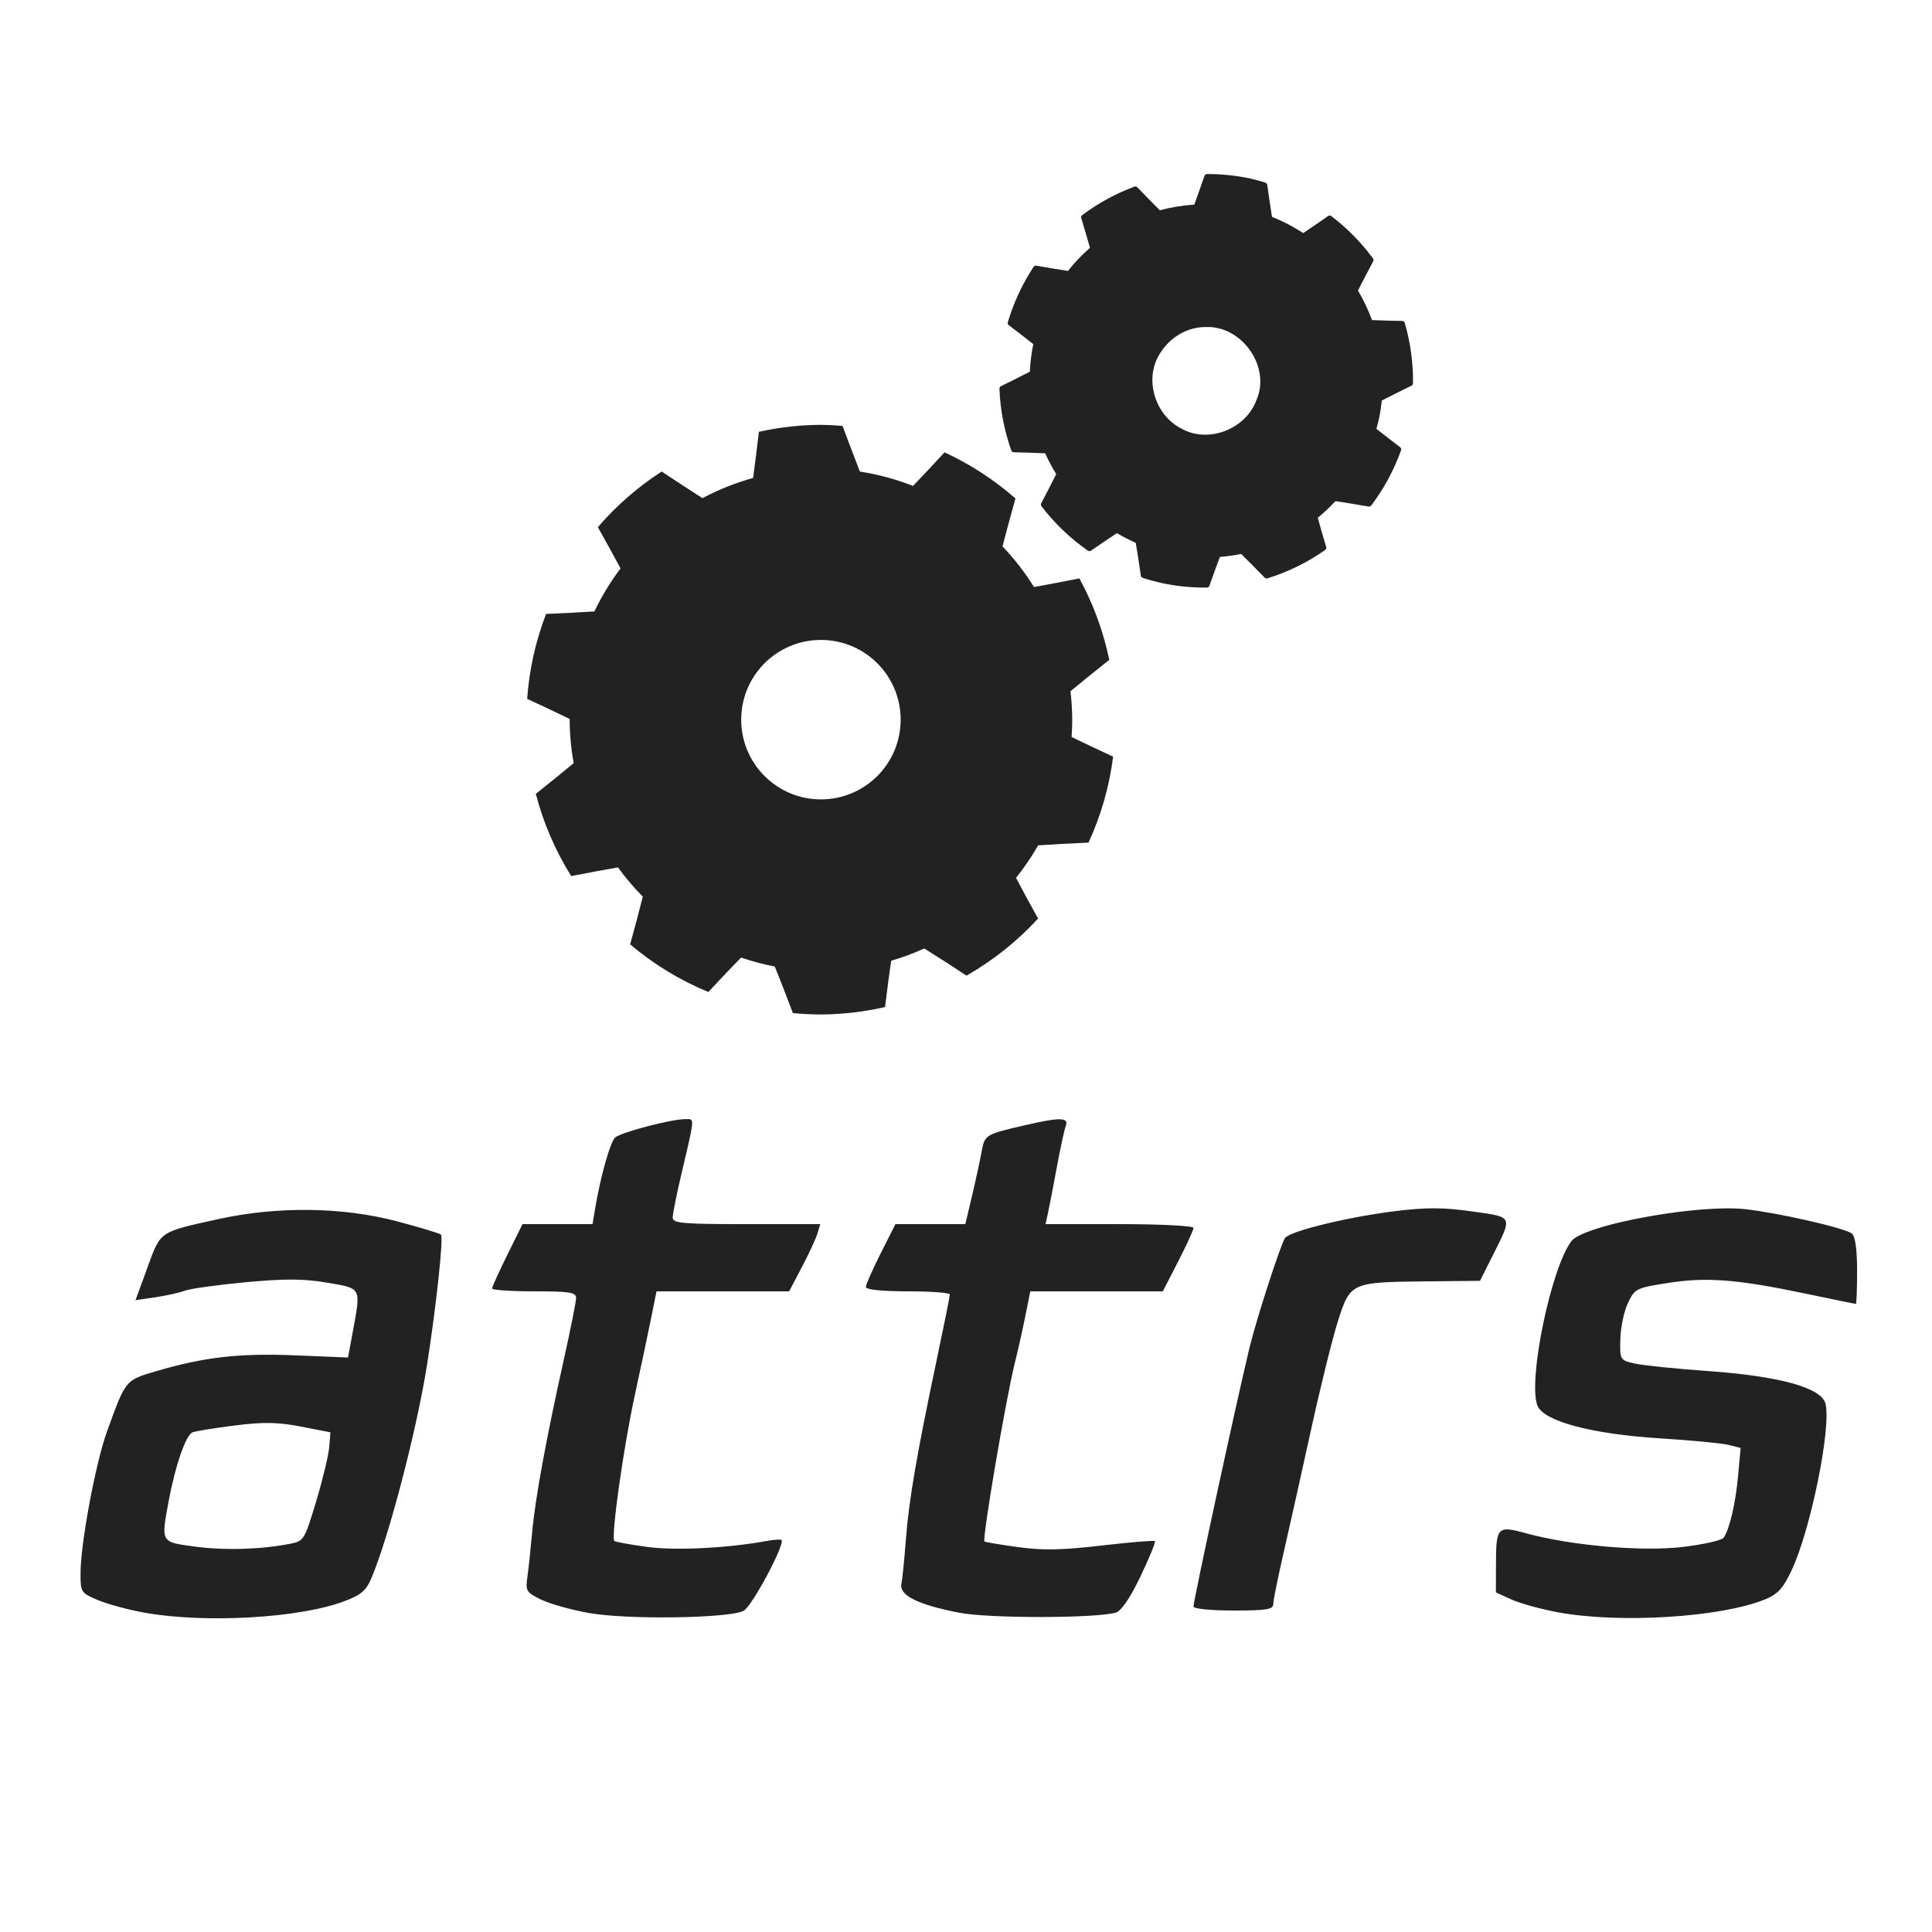
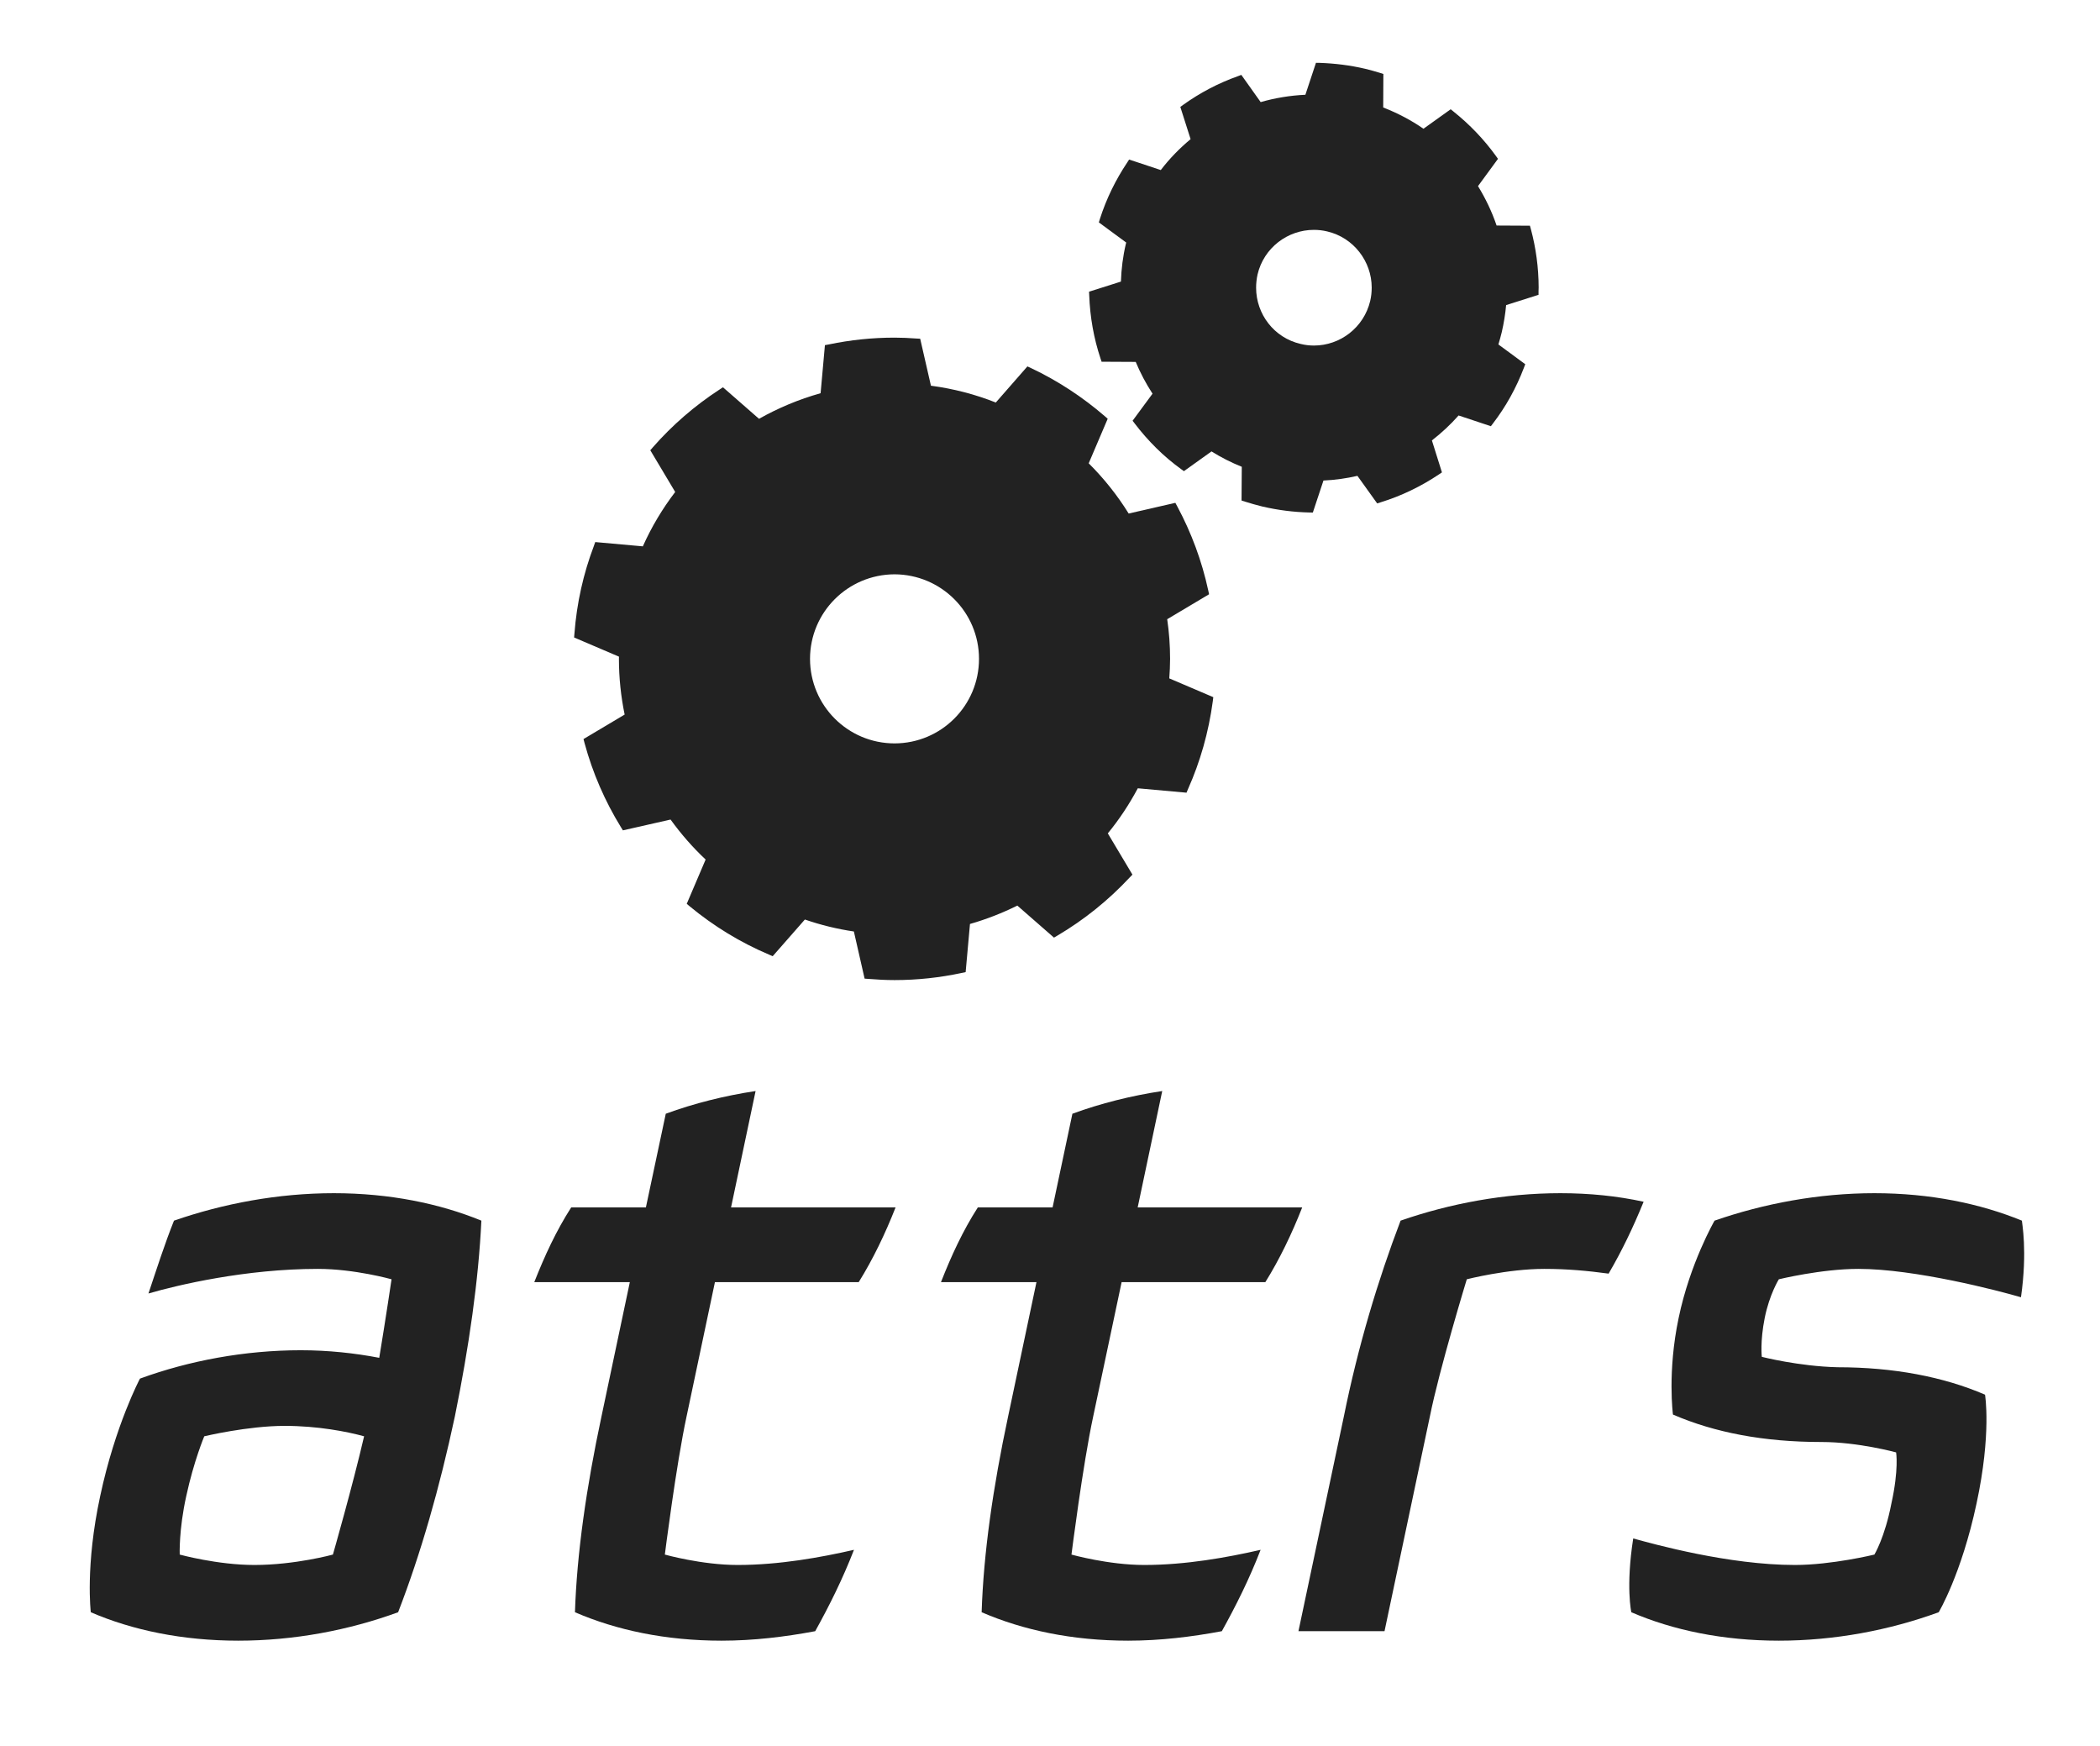
- <svg xmlns="http://www.w3.org/2000/svg" version="1.1" id="svg2" width="460" height="460" viewBox="0 0 460 460">
-   <defs id="defs6" />
-   <g id="g10">
-     <path style="fill:#222222" d="M 163.898 266.451 C 163.682 266.446 163.429 266.459 163.141 266.459 C 159.82 266.459 147.776 269.623 146.457 270.842 C 145.282 271.927 142.981 280.096 141.705 287.709 L 141.076 291.459 L 132.74 291.459 L 124.404 291.459 L 120.785 298.783 C 118.795 302.812 117.166 306.412 117.166 306.783 C 117.166 307.155 121.666 307.459 127.166 307.459 C 135.577 307.459 137.166 307.708 137.166 309.025 C 137.166 309.887 135.844 316.524 134.229 323.775 C 130.003 342.737 127.406 356.929 126.691 364.959 C 126.349 368.809 125.841 373.551 125.564 375.498 C 125.096 378.795 125.324 379.165 128.865 380.869 C 130.957 381.875 136.041 383.302 140.166 384.041 C 149.305 385.679 173.666 385.332 177.061 383.516 C 178.921 382.52 186.166 369.214 186.166 366.793 C 186.166 366.487 184.704 366.507 182.916 366.838 C 173.325 368.613 160.82 369.248 154.004 368.305 C 149.968 367.746 146.492 367.114 146.277 366.9 C 145.431 366.059 148.394 344.898 151.123 332.289 C 152.71 324.958 154.525 316.371 155.158 313.209 L 156.309 307.459 L 172.098 307.459 L 187.889 307.459 L 190.914 301.709 C 192.578 298.546 194.247 294.946 194.621 293.709 L 195.301 291.459 L 177.734 291.459 C 162.424 291.459 160.166 291.257 160.166 289.887 C 160.166 289.022 161.088 284.409 162.213 279.637 C 165.095 267.409 165.411 266.49 163.898 266.451 z M 252.295 266.496 C 250.777 266.478 248.085 266.971 243.791 267.967 C 234.587 270.101 234.435 270.197 233.701 274.279 C 233.337 276.304 232.319 280.996 231.439 284.709 L 229.84 291.459 L 221.516 291.459 L 213.191 291.459 L 209.68 298.434 C 207.748 302.27 206.166 305.87 206.166 306.434 C 206.166 307.065 210.004 307.459 216.166 307.459 C 221.666 307.459 226.162 307.796 226.158 308.209 C 226.154 308.621 224.774 315.484 223.09 323.459 C 218.295 346.167 216.385 357.271 215.695 366.459 C 215.344 371.134 214.859 375.923 214.619 377.1 C 214.058 379.853 218.541 382.084 228.48 383.998 C 235.551 385.36 261.061 385.325 265.689 383.947 C 266.982 383.563 269.094 380.456 271.541 375.338 C 273.647 370.933 275.193 367.152 274.979 366.938 C 274.764 366.723 269.06 367.193 262.303 367.982 C 252.828 369.089 248.261 369.174 242.342 368.352 C 238.12 367.765 234.547 367.167 234.4 367.021 C 233.809 366.437 239.448 333.279 241.639 324.459 C 242.39 321.434 243.523 316.371 244.156 313.209 L 245.309 307.459 L 261.084 307.459 L 276.859 307.459 L 280.514 300.355 C 282.523 296.449 284.166 292.849 284.166 292.355 C 284.166 291.86 276.284 291.459 266.551 291.459 L 248.934 291.459 L 249.539 288.709 C 249.872 287.196 250.816 282.302 251.639 277.834 C 252.461 273.365 253.415 268.978 253.758 268.084 C 254.158 267.042 253.813 266.514 252.295 266.496 z M 341.58 287.693 C 338.794 287.682 335.933 287.905 332.236 288.359 C 320.918 289.75 306.977 293.161 305.939 294.793 C 304.808 296.573 299.114 314.193 297.482 320.959 C 294.391 333.782 284.166 381.029 284.166 382.494 C 284.166 383.046 288.229 383.459 293.666 383.459 C 301.627 383.459 303.166 383.205 303.166 381.891 C 303.166 381.028 304.276 375.516 305.631 369.641 C 306.986 363.766 309.916 350.634 312.143 340.459 C 314.369 330.284 317.263 318.599 318.574 314.492 C 321.491 305.358 321.686 305.27 339.525 305.09 L 352.383 304.959 L 355.145 299.459 C 360.237 289.317 360.463 289.85 350.484 288.434 C 347.08 287.95 344.367 287.705 341.58 287.693 z M 410.635 287.711 C 397.786 287.885 376.717 292.123 374.139 295.514 C 369.298 301.879 363.759 328.628 366.039 334.625 C 367.472 338.395 378.945 341.454 395.51 342.484 C 402.768 342.936 409.996 343.628 411.57 344.023 L 414.434 344.742 L 413.836 351.352 C 413.244 357.899 411.853 363.894 410.414 366.107 C 410.004 366.739 405.616 367.734 400.666 368.32 C 390.882 369.479 373.948 367.993 363.205 365.033 C 356.533 363.195 356.203 363.547 356.182 372.557 L 356.166 379.156 L 359.967 380.869 C 362.057 381.812 367.119 383.188 371.217 383.93 C 385.779 386.565 409.576 385.08 420.07 380.881 C 423.264 379.603 424.485 378.292 426.555 373.922 C 431.093 364.337 436.066 339.89 434.637 334.193 C 433.689 330.418 423.703 327.649 406.666 326.441 C 398.966 325.895 391.091 325.088 389.166 324.645 C 385.714 323.85 385.669 323.77 385.793 318.812 C 385.862 316.048 386.675 312.189 387.602 310.236 C 389.228 306.81 389.564 306.642 397.205 305.453 C 406.403 304.022 413.715 304.6 430.119 308.051 C 436.418 309.376 441.705 310.459 441.869 310.459 C 442.033 310.459 442.166 306.915 442.166 302.582 C 442.166 297.481 441.725 294.35 440.916 293.701 C 439.286 292.394 423.37 288.753 415.561 287.9 C 414.138 287.745 412.47 287.686 410.635 287.711 z M 73.748 288.08 C 66.513 287.983 59.15 288.697 52.166 290.229 C 37.792 293.381 38.293 293.04 35.088 301.832 L 32.27 309.566 L 36.969 308.877 C 39.553 308.498 42.731 307.789 44.033 307.303 C 45.335 306.817 51.86 305.912 58.533 305.291 C 67.916 304.418 72.31 304.445 77.916 305.402 C 86.151 306.809 85.956 306.438 84.016 316.971 L 82.865 323.215 L 70.207 322.701 C 56.876 322.16 48.605 323.11 37.08 326.506 C 29.815 328.646 29.943 328.49 25.5 340.762 C 22.757 348.336 19.184 367.448 19.174 374.6 C 19.167 379.117 19.279 379.289 23.416 381.016 C 25.754 381.991 30.816 383.341 34.666 384.016 C 48.996 386.528 71.175 385.259 81.773 381.32 C 85.973 379.759 87.16 378.761 88.455 375.691 C 92.612 365.843 99.237 340.414 101.674 324.959 C 103.875 310.998 105.632 294.591 104.994 293.953 C 104.7 293.659 100.005 292.239 94.562 290.799 C 88.09 289.086 80.983 288.177 73.748 288.08 z M 64.318 338.809 C 66.7 338.85 68.915 339.131 71.666 339.666 L 78.666 341.027 L 78.396 344.494 C 78.248 346.4 76.848 352.224 75.285 357.438 C 72.521 366.656 72.35 366.934 69.055 367.574 C 62.095 368.927 53.445 369.181 46.416 368.24 C 38.206 367.141 38.31 367.322 40.17 357.346 C 41.745 348.893 44.267 341.633 45.836 341.031 C 46.625 340.728 51.185 339.991 55.969 339.393 C 59.387 338.965 61.936 338.767 64.318 338.809 z " id="path863" />
-     <path style="fill:#222222;fill-opacity:1;stroke-width:1.84;stroke-linecap:round;stroke-linejoin:round" d="M 195.461 101.152 A 70.194 70.194 0 0 0 180.689 102.811 C 180.214 106.868 179.756 110.51 179.314 113.795 A 59.831 59.831 0 0 0 167.248 118.611 C 164.313 116.729 161.096 114.627 157.547 112.271 A 70.194 70.194 0 0 0 142.348 125.51 C 144.39 129.15 146.184 132.417 147.748 135.336 A 59.831 59.831 0 0 0 141.521 145.586 C 138.114 145.795 134.295 145.992 130.016 146.176 A 70.194 70.194 0 0 0 125.514 166.395 C 129.356 168.167 132.736 169.765 135.635 171.186 A 59.831 59.831 0 0 0 135.629 171.348 A 59.831 59.831 0 0 0 136.59 181.693 C 134.018 183.837 131.007 186.28 127.574 189.012 A 70.194 70.194 0 0 0 136.004 208.596 C 140.267 207.753 144.034 207.049 147.143 206.529 A 59.831 59.831 0 0 0 153.041 213.479 C 152.254 216.67 151.235 220.505 150.037 224.846 A 70.194 70.194 0 0 0 168.654 236.193 C 171.631 232.988 174.292 230.179 176.455 228 A 59.831 59.831 0 0 0 184.467 230.121 C 185.706 233.135 187.167 236.915 188.779 241.205 A 70.194 70.194 0 0 0 195.461 241.541 A 70.194 70.194 0 0 0 210.727 239.77 C 211.242 235.502 211.735 231.739 212.197 228.746 A 59.831 59.831 0 0 0 220.061 225.826 C 222.857 227.553 226.272 229.76 230.111 232.293 A 70.194 70.194 0 0 0 247.164 218.695 C 245.105 215.004 243.328 211.739 241.91 209.012 A 59.831 59.831 0 0 0 247.18 201.275 C 250.558 201.038 254.601 200.821 259.178 200.619 A 70.194 70.194 0 0 0 265.031 180.158 C 261.27 178.422 257.973 176.858 255.145 175.469 A 59.831 59.831 0 0 0 255.291 171.348 A 59.831 59.831 0 0 0 254.873 164.582 C 257.543 162.369 260.626 159.875 264.113 157.104 A 70.194 70.194 0 0 0 256.99 137.715 C 252.97 138.517 249.386 139.197 246.193 139.768 A 59.831 59.831 0 0 0 238.689 130.086 C 239.578 126.675 240.601 122.885 241.773 118.678 A 70.194 70.194 0 0 0 224.887 107.703 C 222.145 110.675 219.663 113.323 217.396 115.697 A 59.831 59.831 0 0 0 204.738 112.279 C 203.465 109.011 202.093 105.407 200.605 101.41 A 70.194 70.194 0 0 0 195.461 101.152 z M 195.459 152.363 A 18.984 18.984 0 0 1 214.443 171.348 A 18.984 18.984 0 0 1 195.459 190.332 A 18.984 18.984 0 0 1 176.475 171.348 A 18.984 18.984 0 0 1 195.459 152.363 z " id="path16" />
-     <path style="fill:#222222;fill-opacity:1;stroke-width:1.275;stroke-linecap:round;stroke-linejoin:round" d="M 287.391 41.434 A 0.645 0.645 0 0 0 286.781 41.867 C 285.904 44.402 285.106 46.649 284.354 48.715 C 281.583 48.895 278.832 49.345 276.15 50.066 C 274.508 48.417 272.739 46.619 270.779 44.592 A 0.645 0.645 0 0 0 270.092 44.436 C 265.654 46.086 261.456 48.379 257.67 51.223 A 0.645 0.645 0 0 0 257.439 51.926 C 258.237 54.553 258.918 56.878 259.52 58.998 C 257.604 60.673 255.842 62.519 254.26 64.512 C 252.007 64.157 249.536 63.747 246.744 63.258 A 0.645 0.645 0 0 0 246.096 63.537 C 243.414 67.599 241.339 72.059 239.959 76.727 A 0.645 0.645 0 0 0 240.188 77.424 C 242.409 79.108 244.331 80.596 246.02 81.936 C 245.574 84.096 245.305 86.291 245.203 88.494 C 243.207 89.526 240.936 90.668 238.322 91.949 A 0.645 0.645 0 0 0 237.961 92.551 C 238.149 97.559 239.108 102.538 240.791 107.258 A 0.645 0.645 0 0 0 241.385 107.686 C 244.255 107.747 246.742 107.829 248.855 107.932 C 249.62 109.638 250.494 111.293 251.479 112.883 C 250.495 114.868 249.306 117.181 247.908 119.828 A 0.645 0.645 0 0 0 247.967 120.52 C 251.073 124.596 254.819 128.184 259.025 131.111 A 0.645 0.645 0 0 0 259.76 131.111 C 262.132 129.468 264.206 128.066 265.939 126.941 C 267.384 127.797 268.879 128.567 270.416 129.244 C 270.792 131.414 271.197 134.039 271.633 137.061 A 0.645 0.645 0 0 0 272.072 137.582 C 273.562 138.067 275.074 138.48 276.604 138.82 A 0.645 0.645 0 0 0 276.609 138.822 C 280.135 139.576 283.743 139.94 287.348 139.908 A 0.645 0.645 0 0 0 287.949 139.477 C 288.885 136.804 289.723 134.503 290.453 132.604 C 292.15 132.469 293.838 132.236 295.506 131.896 C 297.098 133.445 298.979 135.339 301.115 137.537 A 0.645 0.645 0 0 0 301.77 137.703 C 306.666 136.184 311.323 133.896 315.518 130.947 A 0.645 0.645 0 0 0 315.764 130.234 C 314.962 127.573 314.297 125.266 313.758 123.281 C 315.246 122.056 316.652 120.734 317.959 119.316 C 320.219 119.653 322.849 120.082 325.857 120.605 A 0.645 0.645 0 0 0 326.482 120.359 C 329.498 116.37 331.902 111.919 333.584 107.209 A 0.645 0.645 0 0 0 333.365 106.479 C 331.205 104.84 329.349 103.398 327.709 102.096 C 327.932 101.308 328.145 100.516 328.322 99.717 A 0.645 0.645 0 0 0 328.324 99.713 C 328.632 98.277 328.845 96.823 329.002 95.363 C 331.074 94.299 333.407 93.129 336.068 91.826 A 0.645 0.645 0 0 0 336.43 91.256 C 336.488 86.403 335.825 81.543 334.469 76.883 A 0.645 0.645 0 0 0 333.861 76.418 C 331.177 76.365 328.819 76.295 326.67 76.213 C 325.774 73.768 324.655 71.408 323.324 69.17 C 324.398 67.067 325.589 64.775 326.949 62.213 A 0.645 0.645 0 0 0 326.9 61.529 C 324.097 57.718 320.741 54.312 316.971 51.453 A 0.645 0.645 0 0 0 316.213 51.438 C 314.039 52.954 312.098 54.284 310.295 55.5 C 307.949 53.966 305.452 52.664 302.848 51.625 C 302.487 49.31 302.115 46.803 301.721 44.004 A 0.645 0.645 0 0 0 301.273 43.479 C 300.122 43.119 298.958 42.802 297.783 42.527 A 0.645 0.645 0 0 0 297.771 42.523 C 294.362 41.794 290.877 41.429 287.391 41.434 z M 287.787 77.852 C 296.03 78.005 302.575 87.576 299.139 95.287 C 296.581 102.26 287.473 105.772 281.02 101.896 C 274.785 98.57 272.305 89.808 276.361 83.893 C 278.624 80.304 282.705 77.859 286.984 77.867 C 287.254 77.852 287.521 77.847 287.787 77.852 z " id="path932" />
-     <path style="fill:#222222;fill-opacity:1;stroke-width:1.275;stroke-linecap:round;stroke-linejoin:round" d="m 287.24,77.883 c 0.212,0.015 0.438,0.03 0.771,0.049 -0.21,-0.017 -0.357,-0.031 -0.494,-0.043 -0.28,-0.006 -0.463,-0.004 -0.277,-0.006 z" id="path921" />
-     <path style="fill:#222222;fill-opacity:1;stroke-width:1.275;stroke-linecap:round;stroke-linejoin:round" d="m 288.012,77.932 c 0.119,0.01 0.159,0.012 0.279,0.021 -0.06,-0.006 -0.084,-0.01 -0.141,-0.016 -0.058,-0.003 -0.079,-0.003 -0.139,-0.006 z" id="path919" />
-     <path style="fill:#222222;fill-opacity:1;stroke-width:1.275;stroke-linecap:round;stroke-linejoin:round" d="m 288.291,77.953 c 0.136,0.014 0.182,0.02 0.318,0.033 -0.072,-0.009 -0.098,-0.013 -0.166,-0.021 -0.063,-0.005 -0.087,-0.007 -0.152,-0.012 z" id="path917" />
-     <path style="fill:#222222;fill-opacity:1;stroke-width:1.275;stroke-linecap:round;stroke-linejoin:round" d="m 288.609,77.986 c 0.114,0.014 0.151,0.018 0.264,0.031 -0.055,-0.008 -0.074,-0.012 -0.127,-0.02 -0.055,-0.005 -0.078,-0.006 -0.137,-0.012 z" id="path915" />
-     <path style="fill:#222222;fill-opacity:1;stroke-width:1.275;stroke-linecap:round;stroke-linejoin:round" d="m 288.873,78.018 c 0.115,0.017 0.153,0.021 0.268,0.037 -0.056,-0.009 -0.076,-0.013 -0.129,-0.021 -0.056,-0.007 -0.079,-0.009 -0.139,-0.016 z" id="path913" />
-     <path style="fill:#222222;fill-opacity:1;stroke-width:1.275;stroke-linecap:round;stroke-linejoin:round" d="m 289.141,78.055 c 0.093,0.015 0.122,0.022 0.215,0.037 -0.046,-0.009 -0.065,-0.013 -0.109,-0.021 -0.043,-0.006 -0.06,-0.009 -0.105,-0.016 z" id="path911" />
-     <path style="fill:#222222;fill-opacity:1;stroke-width:1.275;stroke-linecap:round;stroke-linejoin:round" d="m 289.355,78.092 c 0.355,0.067 0.607,0.112 0.836,0.152 -0.181,-0.045 -0.266,-0.061 -0.201,-0.049 -0.025,-0.005 -0.033,-0.007 -0.065,-0.014 -0.156,-0.024 -0.324,-0.049 -0.57,-0.09 z" id="path909" />
-     <path style="fill:#222222;fill-opacity:1;stroke-width:1.275;stroke-linecap:round;stroke-linejoin:round" d="m 289.926,78.182 c 0.007,0.001 0.02,0.003 0.027,0.004 0.011,0.002 -0.03,-0.007 -0.016,-0.004 2.819,0.622 -2.714,-0.536 -0.264,-0.053 0.234,0.046 0.128,0.027 0.252,0.053 z" id="path907" />
-     <path style="fill:#222222;fill-opacity:1;stroke-width:1.275;stroke-linecap:round;stroke-linejoin:round" d="m 288.66,77.965 c 0.017,0.002 0.06,0.008 0.088,0.012 0.008,8.94e-4 0.026,0.003 0.033,0.004 -0.015,-0.003 -0.056,-0.011 -0.068,-0.014 -0.011,-4.12e-4 -0.041,-0.001 -0.053,-0.002 z" id="path897" />
-   </g>
+ <svg xmlns="http://www.w3.org/2000/svg" width="100%" height="100%" viewBox="0 0 142 118" version="1.1" xml:space="preserve" style="fill-rule:evenodd;clip-rule:evenodd;stroke-linejoin:round;stroke-miterlimit:1.414;">
+   <rect id="ArtBoard1" x="0" y="0" width="141.578" height="117.638" style="fill:none;" />
+   <path d="M32.55,82.516c-0.191,4.027 -0.832,8.503 -1.793,13.238c-1.023,4.793 -2.301,9.269 -3.836,13.234c-3.324,1.215 -7.035,1.922 -10.808,1.922c-3.77,0 -7.161,-0.707 -9.973,-1.922c0,0 -0.387,-3.133 0.637,-7.863c1.023,-4.797 2.687,-7.93 2.687,-7.93c3.324,-1.215 7.098,-1.918 10.871,-1.918c1.856,0 3.645,0.192 5.309,0.512c0.445,-2.688 0.832,-5.309 0.832,-5.309c0,0 -2.496,-0.703 -4.988,-0.703c-4.864,0 -9.465,1.086 -11.45,1.664c0.579,-1.726 1.09,-3.328 1.727,-4.925c3.328,-1.153 7.035,-1.856 10.809,-1.856c3.773,0 7.16,0.703 9.976,1.856Zm-15.348,23.277c2.75,0 5.309,-0.703 5.309,-0.703c0,0 1.34,-4.668 2.109,-7.996c-1.152,-0.317 -3.132,-0.704 -5.371,-0.704c-2.496,0 -5.437,0.704 -5.437,0.704c0,0 -0.703,1.664 -1.215,4.031c-0.512,2.301 -0.445,3.965 -0.445,3.965c0,0 2.554,0.703 5.05,0.703Zm32.676,0c2.813,0 5.629,-0.512 7.867,-1.024c-0.769,1.981 -1.664,3.774 -2.621,5.5c-2.047,0.383 -4.16,0.641 -6.332,0.641c-3.773,0 -7.097,-0.707 -9.914,-1.922c0.129,-3.965 0.77,-8.441 1.793,-13.234l1.918,-9.082l-6.461,0c0.707,-1.789 1.473,-3.453 2.496,-5.051l5.051,0l1.344,-6.332c1.918,-0.703 3.965,-1.215 6.074,-1.535l-1.66,7.867l11.125,0c-0.703,1.789 -1.535,3.516 -2.492,5.051l-9.723,0l-1.918,9.082c-0.703,3.262 -1.469,9.336 -1.469,9.336c0,0 2.493,0.703 4.922,0.703Zm27.496,0c2.817,0 5.629,-0.512 7.867,-1.024c-0.765,1.981 -1.664,3.774 -2.621,5.5c-2.046,0.383 -4.156,0.641 -6.332,0.641c-3.773,0 -7.097,-0.707 -9.91,-1.922c0.125,-3.965 0.766,-8.441 1.789,-13.234l1.918,-9.082l-6.457,0c0.703,-1.789 1.469,-3.453 2.492,-5.051l5.055,0l1.34,-6.332c1.918,-0.703 3.965,-1.215 6.074,-1.535l-1.66,7.867l11.125,0c-0.703,1.789 -1.535,3.516 -2.492,5.051l-9.719,0l-1.922,9.082c-0.703,3.262 -1.469,9.336 -1.469,9.336c0,0 2.493,0.703 4.922,0.703Zm28.137,-25.133c1.984,0 3.84,0.191 5.629,0.578c-0.703,1.727 -1.469,3.324 -2.367,4.86c-1.406,-0.192 -2.813,-0.321 -4.348,-0.321c-2.492,0 -5.242,0.703 -5.242,0.703c0,0 -1.856,6.075 -2.496,9.274l-3.067,14.515l-5.82,0l3.07,-14.515c0.957,-4.735 2.301,-9.211 3.836,-13.238c3.325,-1.153 7.035,-1.856 10.805,-1.856Zm28.715,13.621c0,0 0.445,2.621 -0.574,7.356c-1.024,4.796 -2.559,7.351 -2.559,7.351c-3.328,1.215 -7.035,1.922 -10.809,1.922c-3.773,0 -7.16,-0.707 -9.976,-1.922c0,0 -0.383,-1.726 0.129,-4.988c1.406,0.387 6.457,1.793 10.933,1.793c2.497,0 5.375,-0.703 5.375,-0.703c0,0 0.704,-1.153 1.149,-3.453c0.512,-2.305 0.32,-3.454 0.32,-3.454c0,0 -2.558,-0.703 -5.051,-0.703c-3.902,0 -7.226,-0.64 -10.039,-1.855c0,0 -0.386,-2.879 0.383,-6.524c0.766,-3.707 2.43,-6.585 2.43,-6.585c3.324,-1.153 7.035,-1.856 10.808,-1.856c3.77,0 7.161,0.703 9.973,1.856c0,0.128 0.387,2.046 -0.062,5.179c-1.536,-0.449 -7.165,-1.918 -11,-1.918c-2.493,0 -5.372,0.703 -5.372,0.703c0,0 -0.64,1.024 -0.957,2.621c-0.32,1.598 -0.195,2.622 -0.195,2.622c0,0 2.496,0.64 5.117,0.703c3.774,0 7.164,0.64 9.977,1.855Z" style="fill:#222;fill-rule:nonzero;" />
+   <path d="M79.12,44.539c0,-0.914 -0.066,-1.805 -0.195,-2.68l2.832,-1.687l-0.058,-0.266c-0.434,-2.004 -1.145,-3.902 -2.086,-5.66l-0.137,-0.254l-3.156,0.723c-0.766,-1.235 -1.676,-2.375 -2.703,-3.395l1.285,-3.012l-0.2,-0.175c-1.5,-1.293 -3.168,-2.391 -4.976,-3.246l-0.254,-0.118l-2.137,2.442c-1.386,-0.551 -2.855,-0.934 -4.386,-1.137l-0.727,-3.176l-0.277,-0.015c-0.477,-0.035 -0.965,-0.059 -1.457,-0.059c-1.52,0 -3,0.16 -4.43,0.457l-0.277,0.051l-0.293,3.25c-1.465,0.41 -2.864,0.996 -4.164,1.73l-2.438,-2.132l-0.238,0.156c-1.672,1.09 -3.188,2.402 -4.496,3.894l-0.18,0.207l1.684,2.821c-0.86,1.125 -1.602,2.363 -2.188,3.675l-3.219,-0.289l-0.093,0.266c-0.707,1.863 -1.157,3.852 -1.313,5.918l-0.023,0.266l3.035,1.296c-0.004,0.047 -0.004,0.098 -0.004,0.149c0,1.289 0.137,2.555 0.387,3.766l-2.782,1.656l0.071,0.273c0.55,2.028 1.379,3.926 2.453,5.672l0.14,0.227l3.223,-0.731c0.703,0.973 1.496,1.883 2.371,2.703l-1.277,2.993l0.211,0.179c1.609,1.328 3.41,2.434 5.359,3.258l0.242,0.105l2.176,-2.48c1.059,0.367 2.176,0.641 3.313,0.809l0.726,3.187l0.281,0.02c0.563,0.047 1.149,0.078 1.743,0.078c1.554,0 3.07,-0.168 4.535,-0.481l0.273,-0.058l0.293,-3.254c1.113,-0.317 2.18,-0.738 3.203,-1.242l2.477,2.164l0.234,-0.137c1.813,-1.07 3.449,-2.391 4.875,-3.918l0.196,-0.203l-1.665,-2.789c0.774,-0.938 1.45,-1.965 2.028,-3.047l3.293,0.297l0.105,-0.25c0.821,-1.84 1.391,-3.836 1.672,-5.922l0.035,-0.285l-2.976,-1.27c0.031,-0.429 0.054,-0.871 0.054,-1.32Zm-12.921,0c0,3.156 -2.555,5.711 -5.711,5.715c-3.161,-0.004 -5.711,-2.559 -5.715,-5.715c0.004,-3.152 2.554,-5.703 5.715,-5.715c3.156,0.012 5.711,2.563 5.711,5.715Z" style="fill:#222;fill-rule:nonzero;" />
+   <path d="M103.519,15.5l-0.067,-0.242l-2.253,-0.012c-0.317,-0.934 -0.747,-1.832 -1.258,-2.664l1.351,-1.844l-0.136,-0.191c-0.809,-1.121 -1.778,-2.133 -2.868,-3.004l-0.195,-0.156l-1.84,1.316c-0.832,-0.578 -1.75,-1.059 -2.722,-1.437l0.011,-2.266l-0.23,-0.074c-0.328,-0.098 -0.649,-0.192 -0.992,-0.274c-1.028,-0.242 -2.063,-0.367 -3.086,-0.402l-0.25,-0.004l-0.715,2.16c-1.028,0.047 -2.047,0.215 -3.024,0.496l-1.308,-1.84l-0.238,0.09c-1.317,0.469 -2.559,1.121 -3.692,1.934l-0.195,0.14l0.695,2.18c-0.742,0.617 -1.422,1.313 -2.016,2.09l-2.14,-0.711l-0.137,0.211c-0.773,1.156 -1.402,2.434 -1.844,3.816l-0.066,0.223l1.852,1.363c-0.012,0.02 -0.016,0.043 -0.02,0.059c-0.207,0.867 -0.312,1.726 -0.34,2.578l-2.156,0.684l0.012,0.246c0.054,1.468 0.308,2.902 0.761,4.261l0.075,0.227l2.308,0.012c0.313,0.75 0.692,1.465 1.137,2.148l-1.348,1.828l0.149,0.196c0.886,1.16 1.929,2.207 3.129,3.074l0.191,0.14l1.867,-1.335c0.641,0.402 1.328,0.75 2.047,1.039l-0.016,2.281l0.231,0.074c0.387,0.121 0.777,0.234 1.18,0.332c1.062,0.246 2.121,0.379 3.168,0.402l0.242,0.004l0.718,-2.164c0.782,-0.035 1.547,-0.144 2.297,-0.316l1.336,1.863l0.231,-0.074c1.398,-0.43 2.73,-1.074 3.945,-1.887l0.203,-0.137l-0.679,-2.16c0.648,-0.504 1.257,-1.066 1.804,-1.687l2.184,0.726l0.144,-0.191c0.86,-1.117 1.567,-2.387 2.09,-3.762l0.09,-0.238l-1.816,-1.336c0.086,-0.277 0.16,-0.559 0.23,-0.84c0.141,-0.613 0.238,-1.219 0.293,-1.82l2.191,-0.695l0,-0.239c0,-0.086 0.008,-0.172 0.008,-0.261c-0.004,-1.34 -0.183,-2.661 -0.523,-3.93Zm-10.766,3.941c0,0.301 -0.031,0.602 -0.101,0.903c-0.43,1.8 -2.032,3.015 -3.805,3.015c-0.301,0 -0.598,-0.035 -0.898,-0.109c-1.805,-0.414 -3.012,-2.024 -3.012,-3.797c0,-0.297 0.031,-0.594 0.097,-0.898c0.422,-1.801 2.032,-3.016 3.809,-3.016c0.289,0 0.594,0.031 0.898,0.105c1.793,0.418 3.012,2.032 3.012,3.797Z" style="fill:#222;fill-rule:nonzero;" />
</svg>
